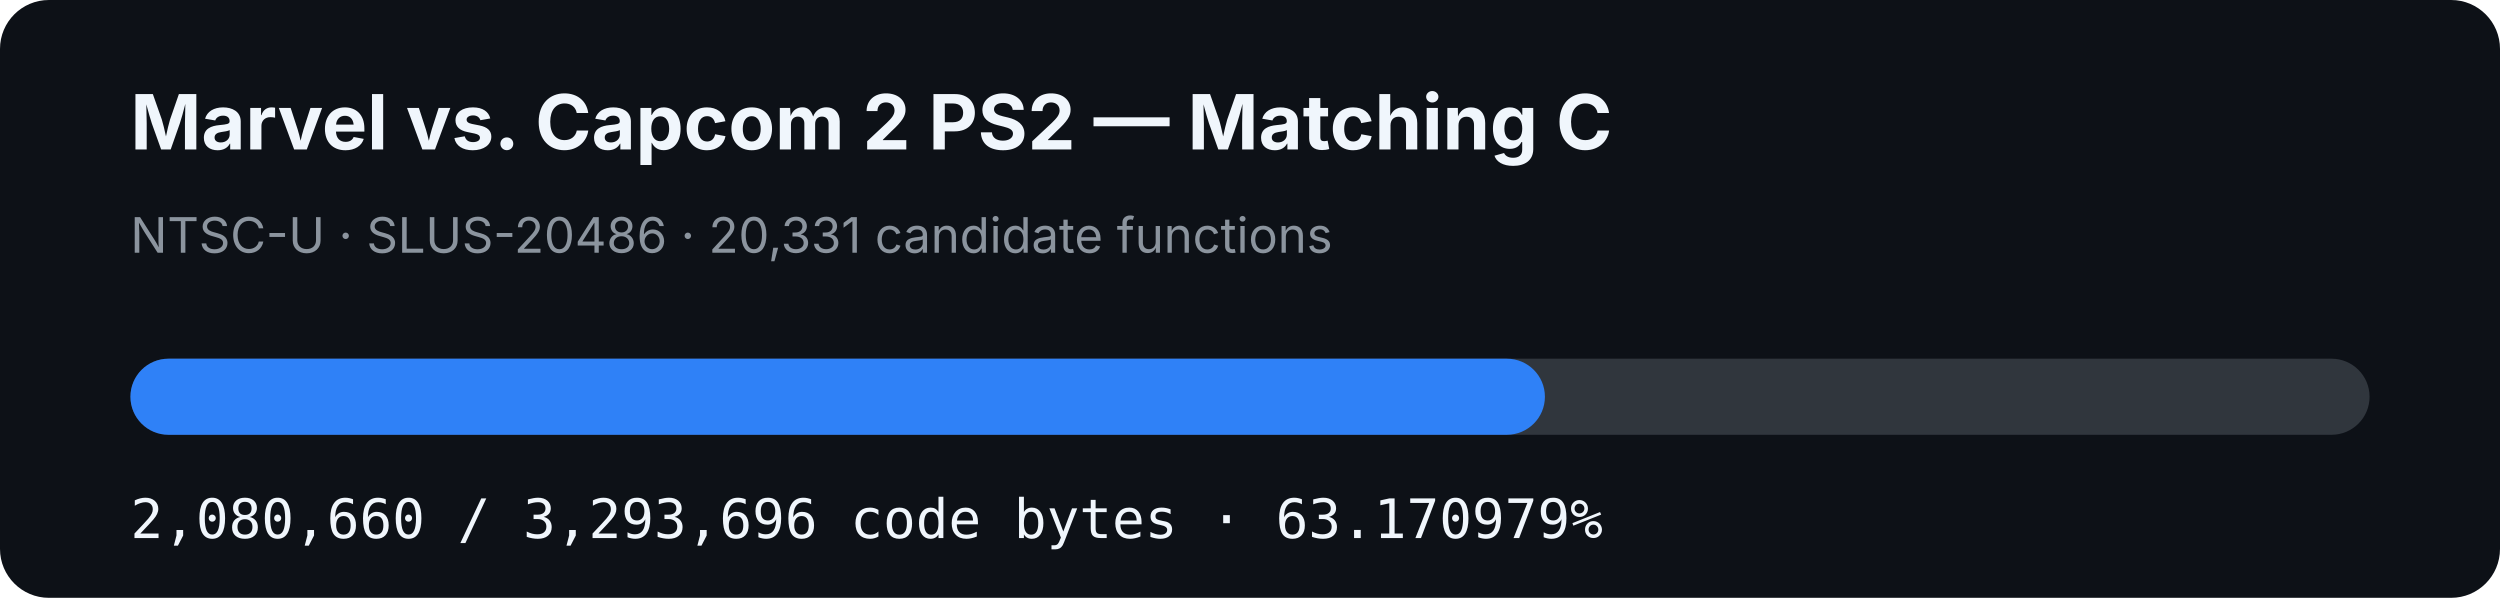
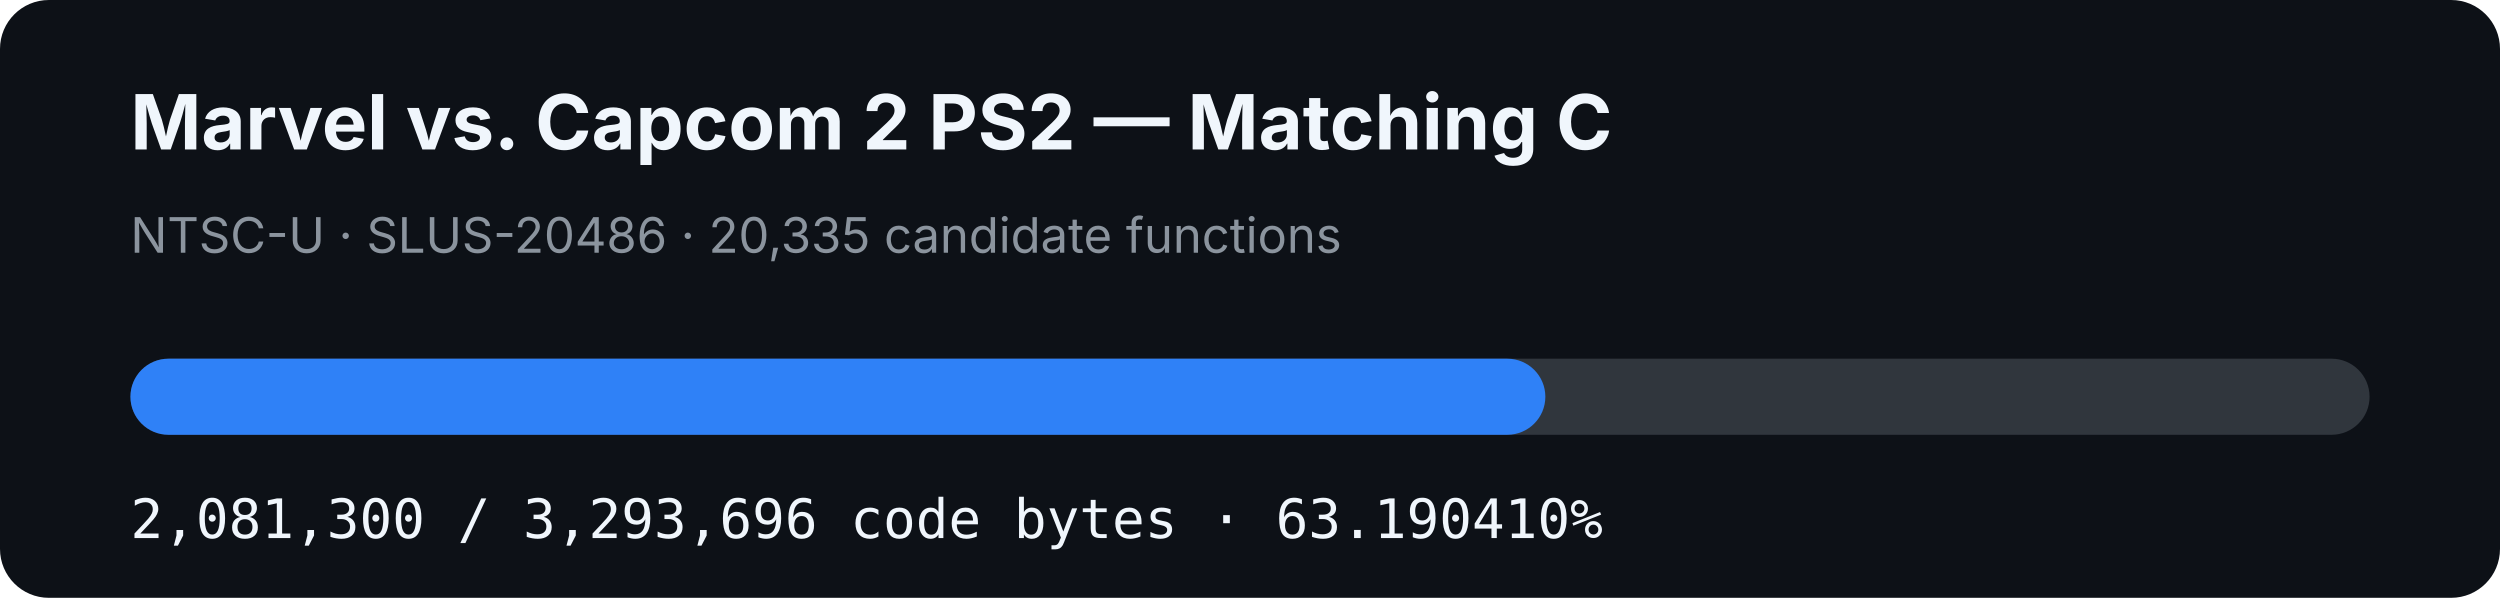
- <svg xmlns="http://www.w3.org/2000/svg" width="920" height="220" viewBox="0 0 920 220" role="img" aria-label="MVC2 PS2 matching C progress: 63.170979%">
+ <svg xmlns="http://www.w3.org/2000/svg" width="920" height="220" viewBox="0 0 920 220" role="img" aria-label="MVC2 PS2 matching C progress: 63.190410%">
  <rect width="920" height="220" rx="18" fill="#0d1117" />
  <text x="48" y="55" fill="#f0f6fc" font-family="-apple-system,BlinkMacSystemFont,Segoe UI,sans-serif" font-size="28" font-weight="700">Marvel vs. Capcom 2 PS2 — Matching C</text>
-   <text x="48" y="93" fill="#8b949e" font-family="-apple-system,BlinkMacSystemFont,Segoe UI,sans-serif" font-size="18">NTSC-U · SLUS-20486 · 20,331 candidate functions</text>
+   <text x="48" y="93" fill="#8b949e" font-family="-apple-system,BlinkMacSystemFont,Segoe UI,sans-serif" font-size="18">NTSC-U · SLUS-20486 · 20,335 candidate functions</text>
  <rect x="48" y="132" width="824" height="28" rx="14" fill="#30363d" />
-   <rect x="48" y="132" width="520.529" height="28" rx="14" fill="#2f81f7" />
-   <text x="48" y="198" fill="#f0f6fc" font-family="ui-monospace,SFMono-Regular,Menlo,monospace" font-size="20">2,080,660 / 3,293,696 code bytes · 63.170979%</text>
+   <rect x="48" y="132" width="520.689" height="28" rx="14" fill="#2f81f7" />
+   <text x="48" y="198" fill="#f0f6fc" font-family="ui-monospace,SFMono-Regular,Menlo,monospace" font-size="20">2,081,300 / 3,293,696 code bytes · 63.190410%</text>
</svg>
